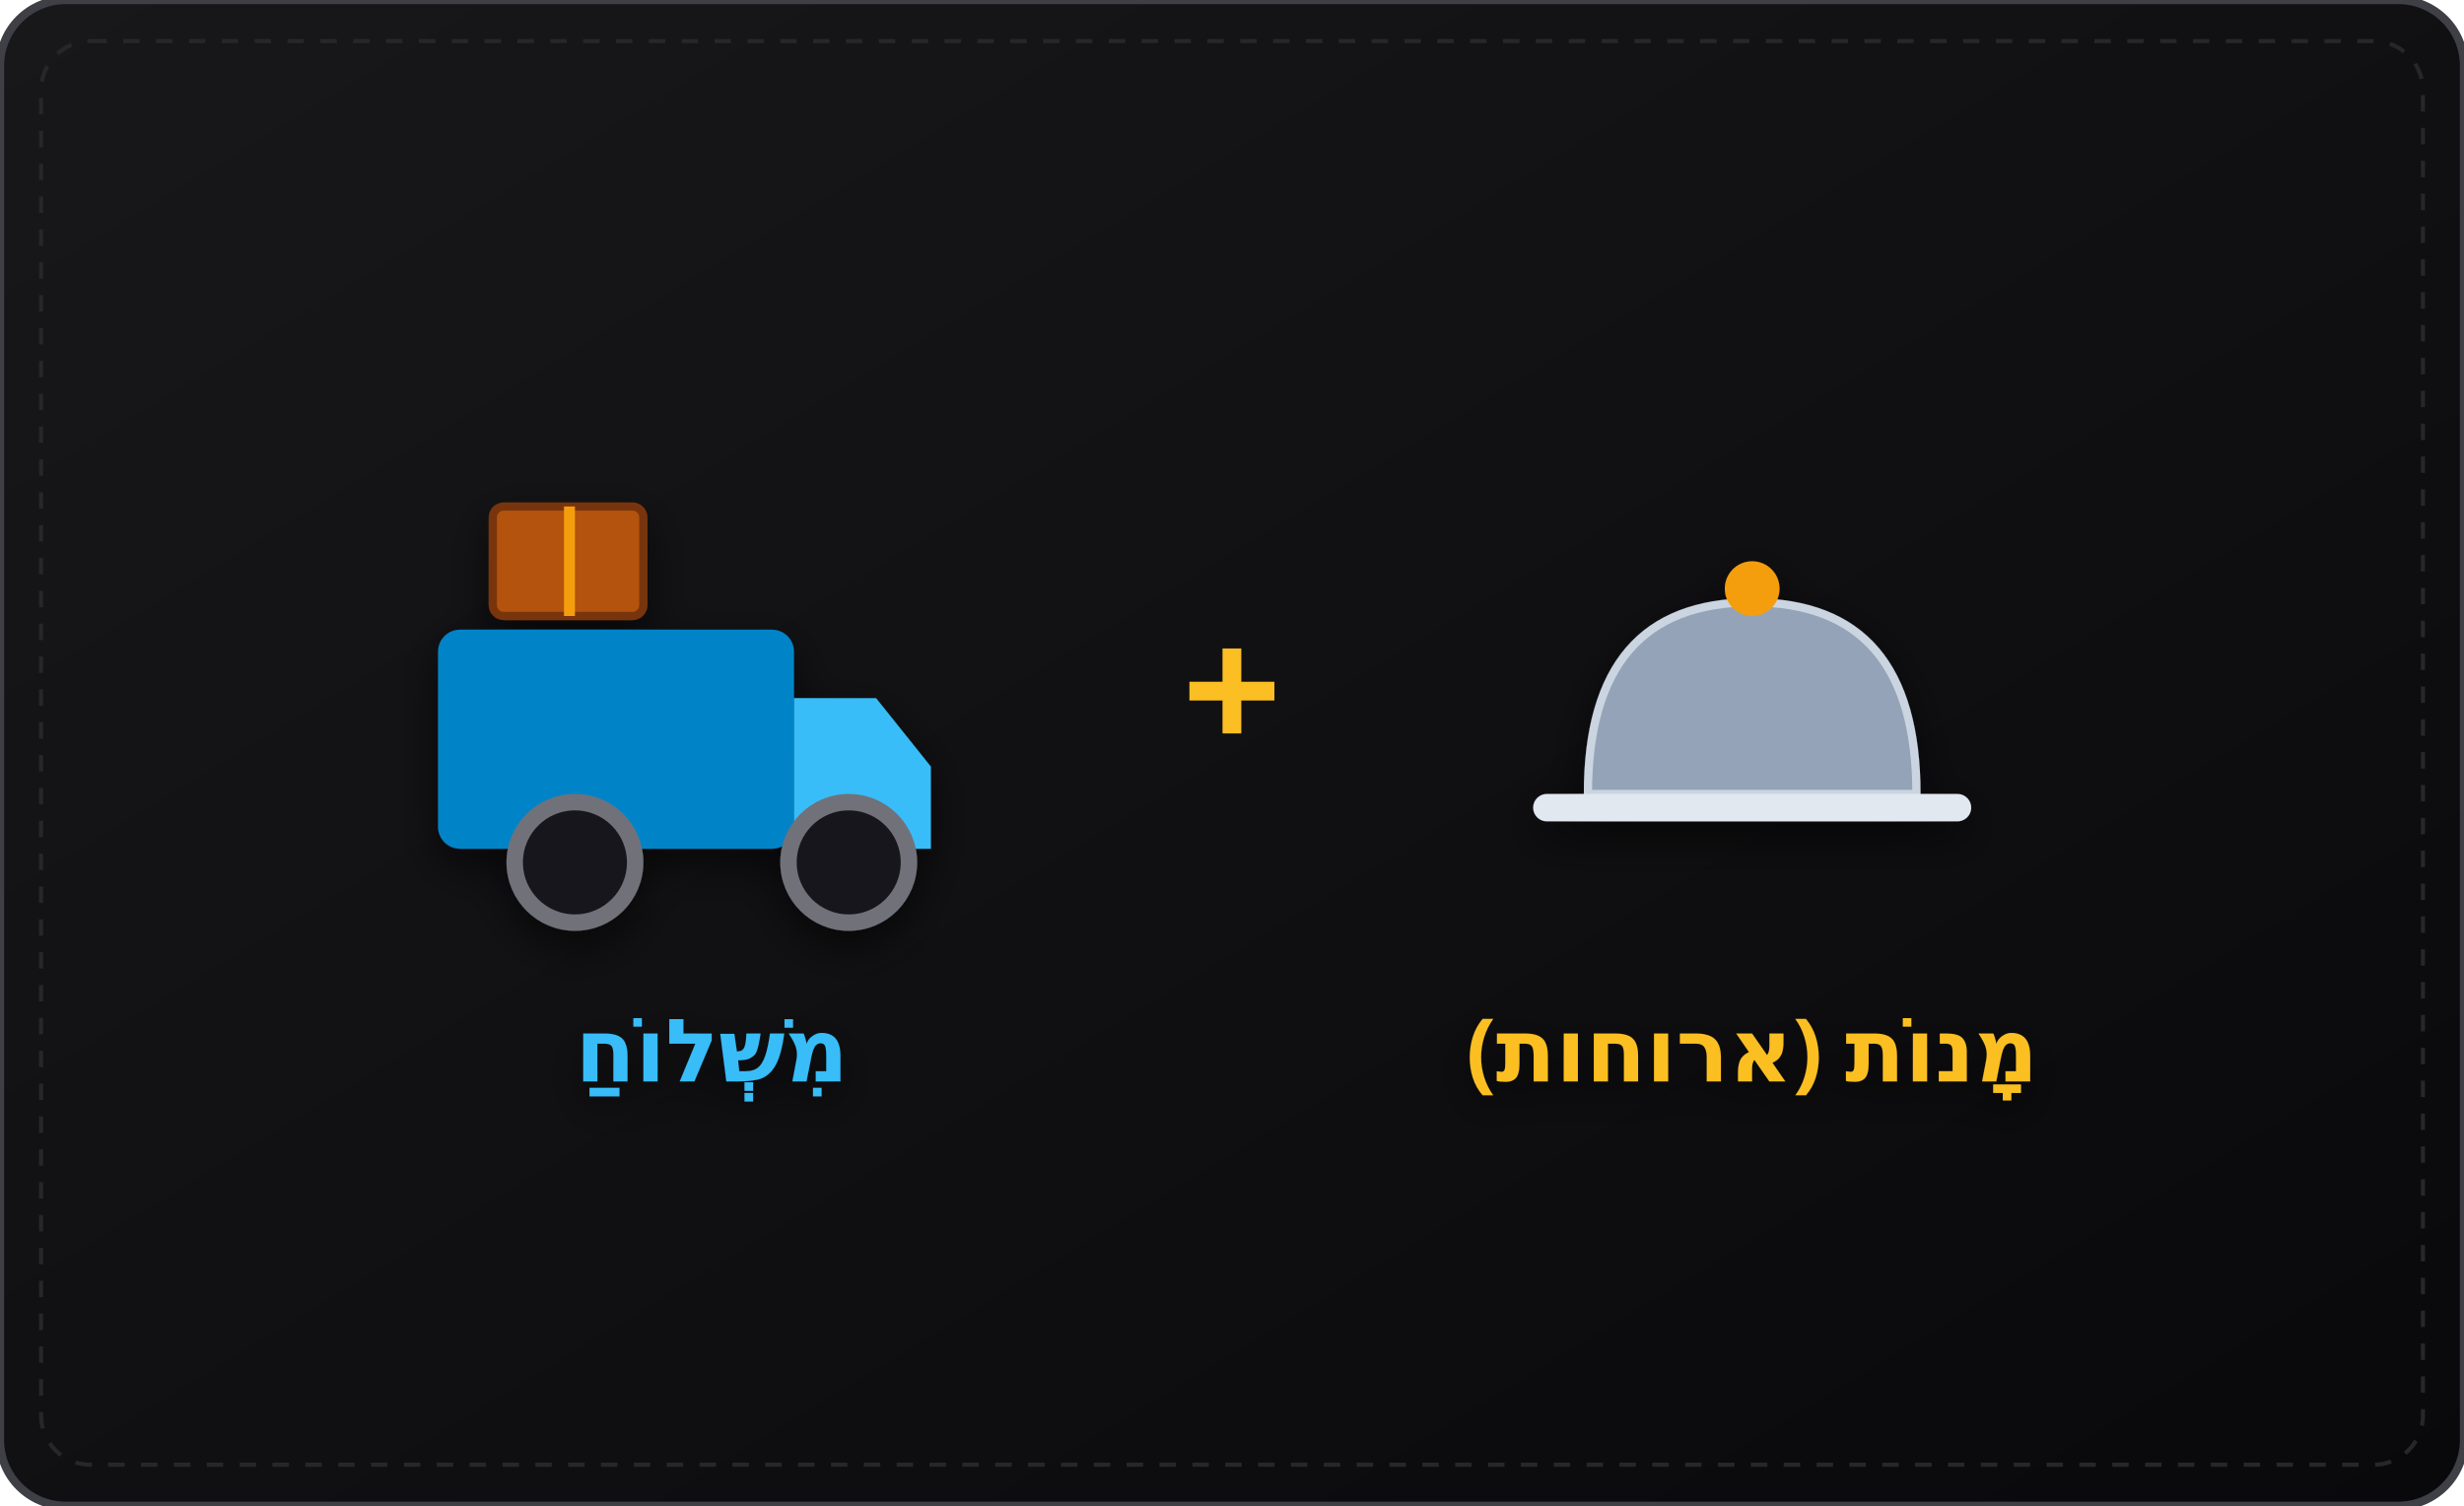
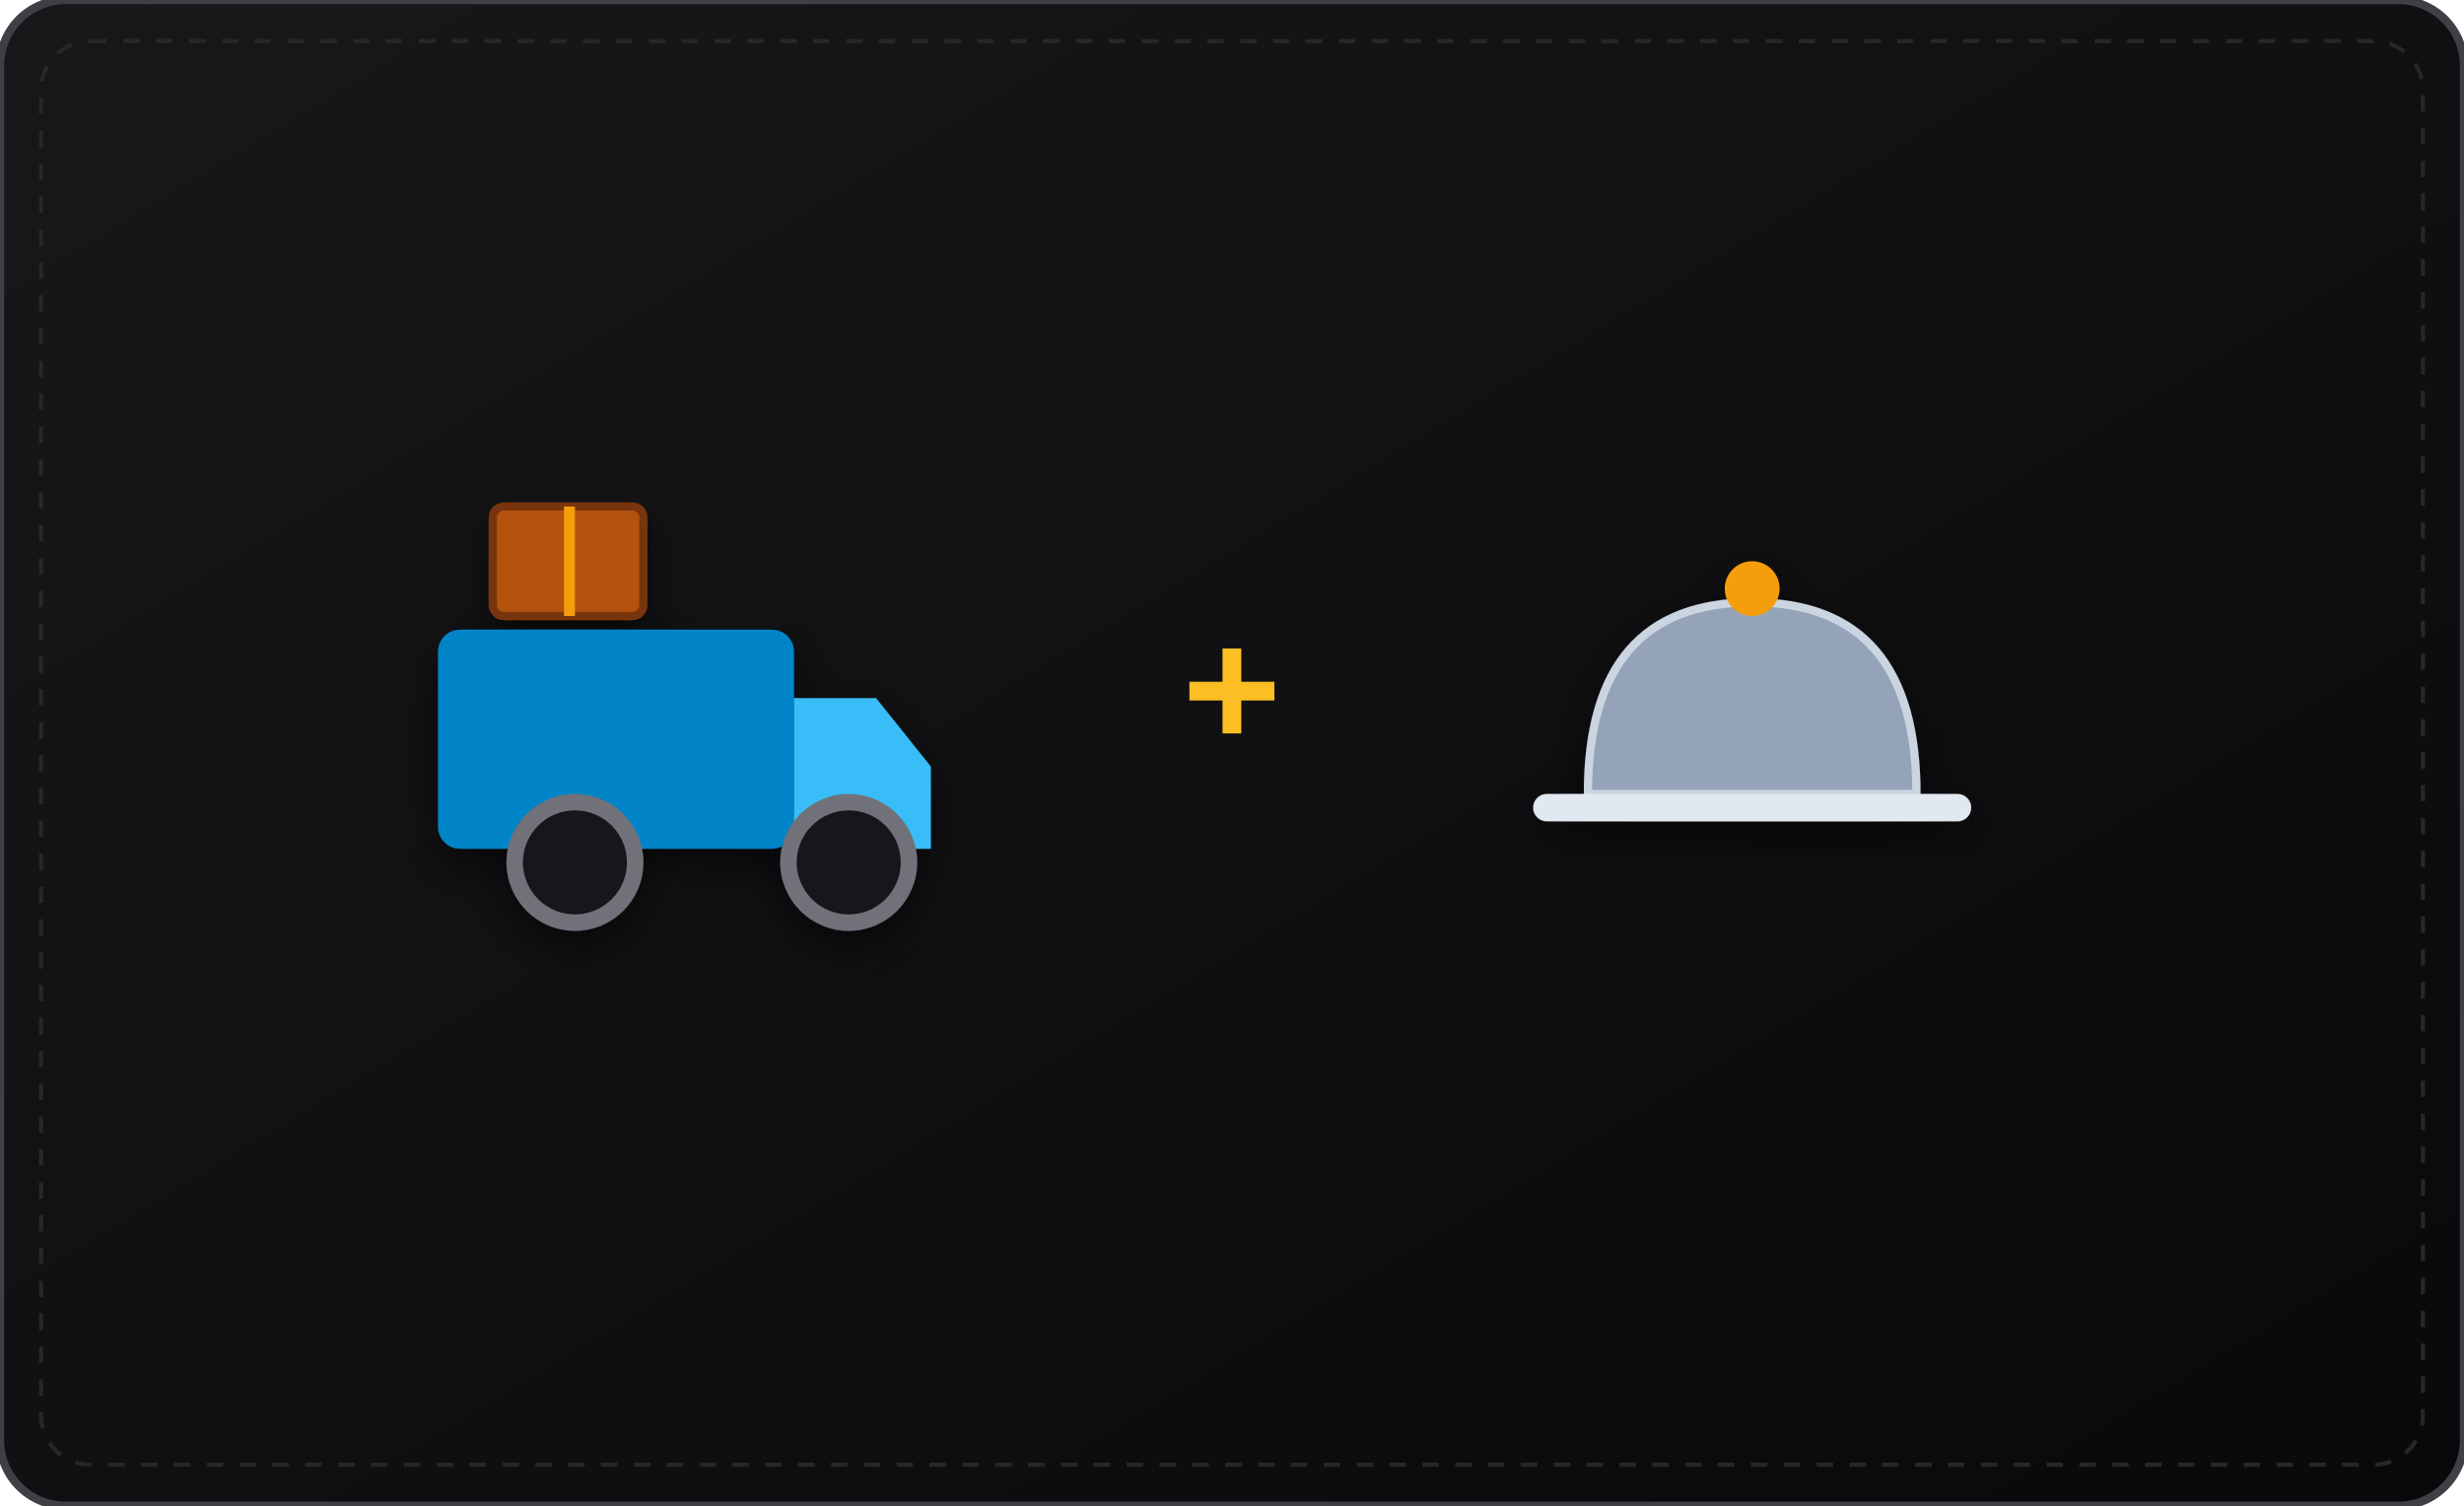
<svg xmlns="http://www.w3.org/2000/svg" viewBox="0 0 900 550" width="100%" height="100%" class="rebus-svg">
  <defs>
    <linearGradient id="bgGrad" x1="0%" y1="0%" x2="100%" y2="100%">
      <stop offset="0%" stop-color="#18181b" />
      <stop offset="100%" stop-color="#09090b" />
    </linearGradient>
    <linearGradient id="cardGrad" x1="0%" y1="0%" x2="0%" y2="100%">
      <stop offset="0%" stop-color="#27272a" />
      <stop offset="100%" stop-color="#18181b" />
    </linearGradient>
    <linearGradient id="goldGrad" x1="0%" y1="0%" x2="100%" y2="100%">
      <stop offset="0%" stop-color="#fbbf24" />
      <stop offset="100%" stop-color="#d97706" />
    </linearGradient>
    <linearGradient id="blueGrad" x1="0%" y1="0%" x2="100%" y2="100%">
      <stop offset="0%" stop-color="#60a5fa" />
      <stop offset="100%" stop-color="#2563eb" />
    </linearGradient>
    <linearGradient id="redGrad" x1="0%" y1="0%" x2="100%" y2="100%">
      <stop offset="0%" stop-color="#f87171" />
      <stop offset="100%" stop-color="#dc2626" />
    </linearGradient>
    <linearGradient id="greenGrad" x1="0%" y1="0%" x2="100%" y2="100%">
      <stop offset="0%" stop-color="#34d399" />
      <stop offset="100%" stop-color="#059669" />
    </linearGradient>
    <filter id="shadow" x="-20%" y="-20%" width="140%" height="140%">
      <feDropShadow dx="0" dy="6" stdDeviation="8" flood-color="#000" flood-opacity="0.6" />
    </filter>
  </defs>
  <rect width="900" height="550" rx="24" fill="url(#bgGrad)" stroke="#3f3f46" stroke-width="3" />
  <rect x="15" y="15" width="870" height="520" rx="18" fill="none" stroke="#27272a" stroke-width="1.5" stroke-dasharray="6 6" />
  <g transform="translate(260, 260)" filter="url(#shadow)">
    <rect x="-100" y="-30" width="130" height="80" rx="8" fill="#0284c7" />
    <path d="M30,-5 L60,-5 L80,20 L80,50 L30,50 Z" fill="#38bdf8" />
    <circle cx="-50" cy="55" r="22" fill="#18181b" stroke="#71717a" stroke-width="6" />
    <circle cx="50" cy="55" r="22" fill="#18181b" stroke="#71717a" stroke-width="6" />
    <rect x="-80" y="-75" width="55" height="40" rx="4" fill="#b45309" stroke="#78350f" stroke-width="3" />
    <line x1="-52" y1="-75" x2="-52" y2="-35" stroke="#f59e0b" stroke-width="4" />
-     <text x="0" y="135" font-family="system-ui, sans-serif" font-size="32" font-weight="900" fill="#38bdf8" text-anchor="middle">מִשְׁלוֹחַ</text>
  </g>
  <text x="450" y="275" font-family="system-ui, sans-serif" font-size="64" font-weight="900" fill="#fbbf24" text-anchor="middle">+</text>
  <g transform="translate(640, 260)" filter="url(#shadow)">
    <path d="M-60,30 Q-60,-40 0,-40 Q60,-40 60,30 Z" fill="#94a3b8" stroke="#cbd5e1" stroke-width="3" />
    <circle cx="0" cy="-45" r="10" fill="#f59e0b" />
    <line x1="-75" y1="35" x2="75" y2="35" stroke="#e2e8f0" stroke-width="10" stroke-linecap="round" />
-     <text x="0" y="135" font-family="system-ui, sans-serif" font-size="32" font-weight="900" fill="#fbbf24" text-anchor="middle">מָנוֹת (ארוחות)</text>
  </g>
</svg>
